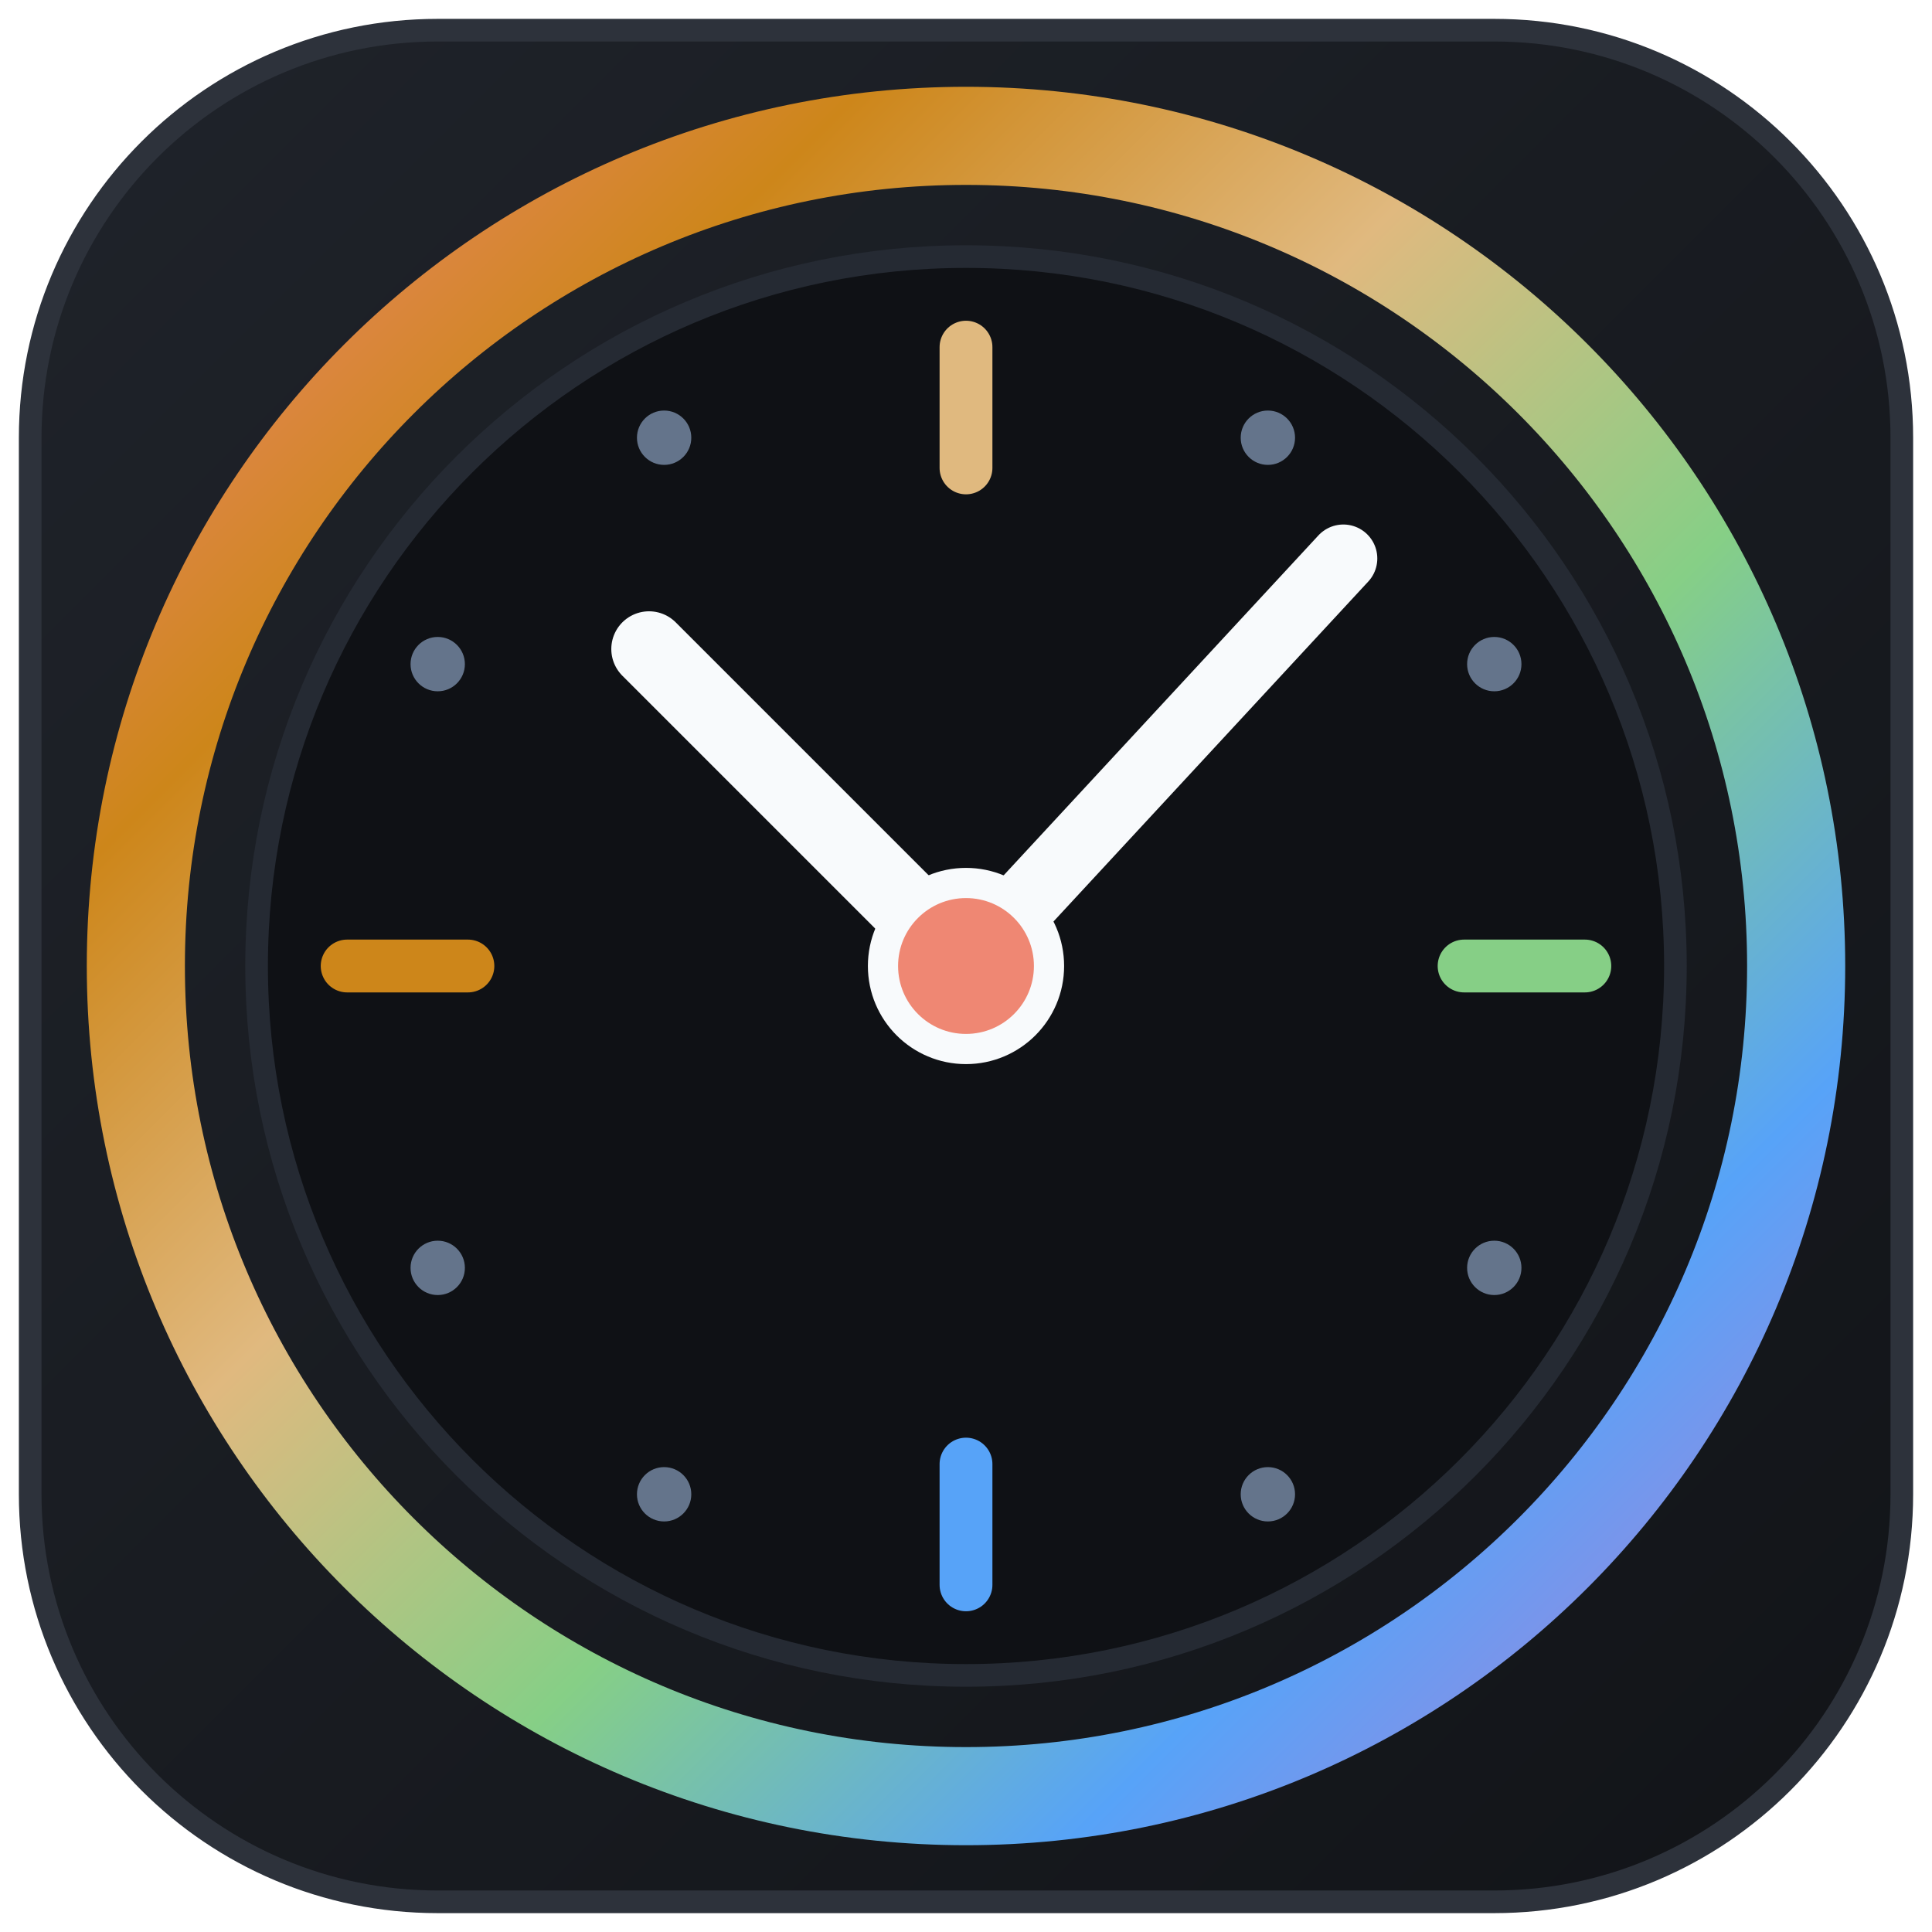
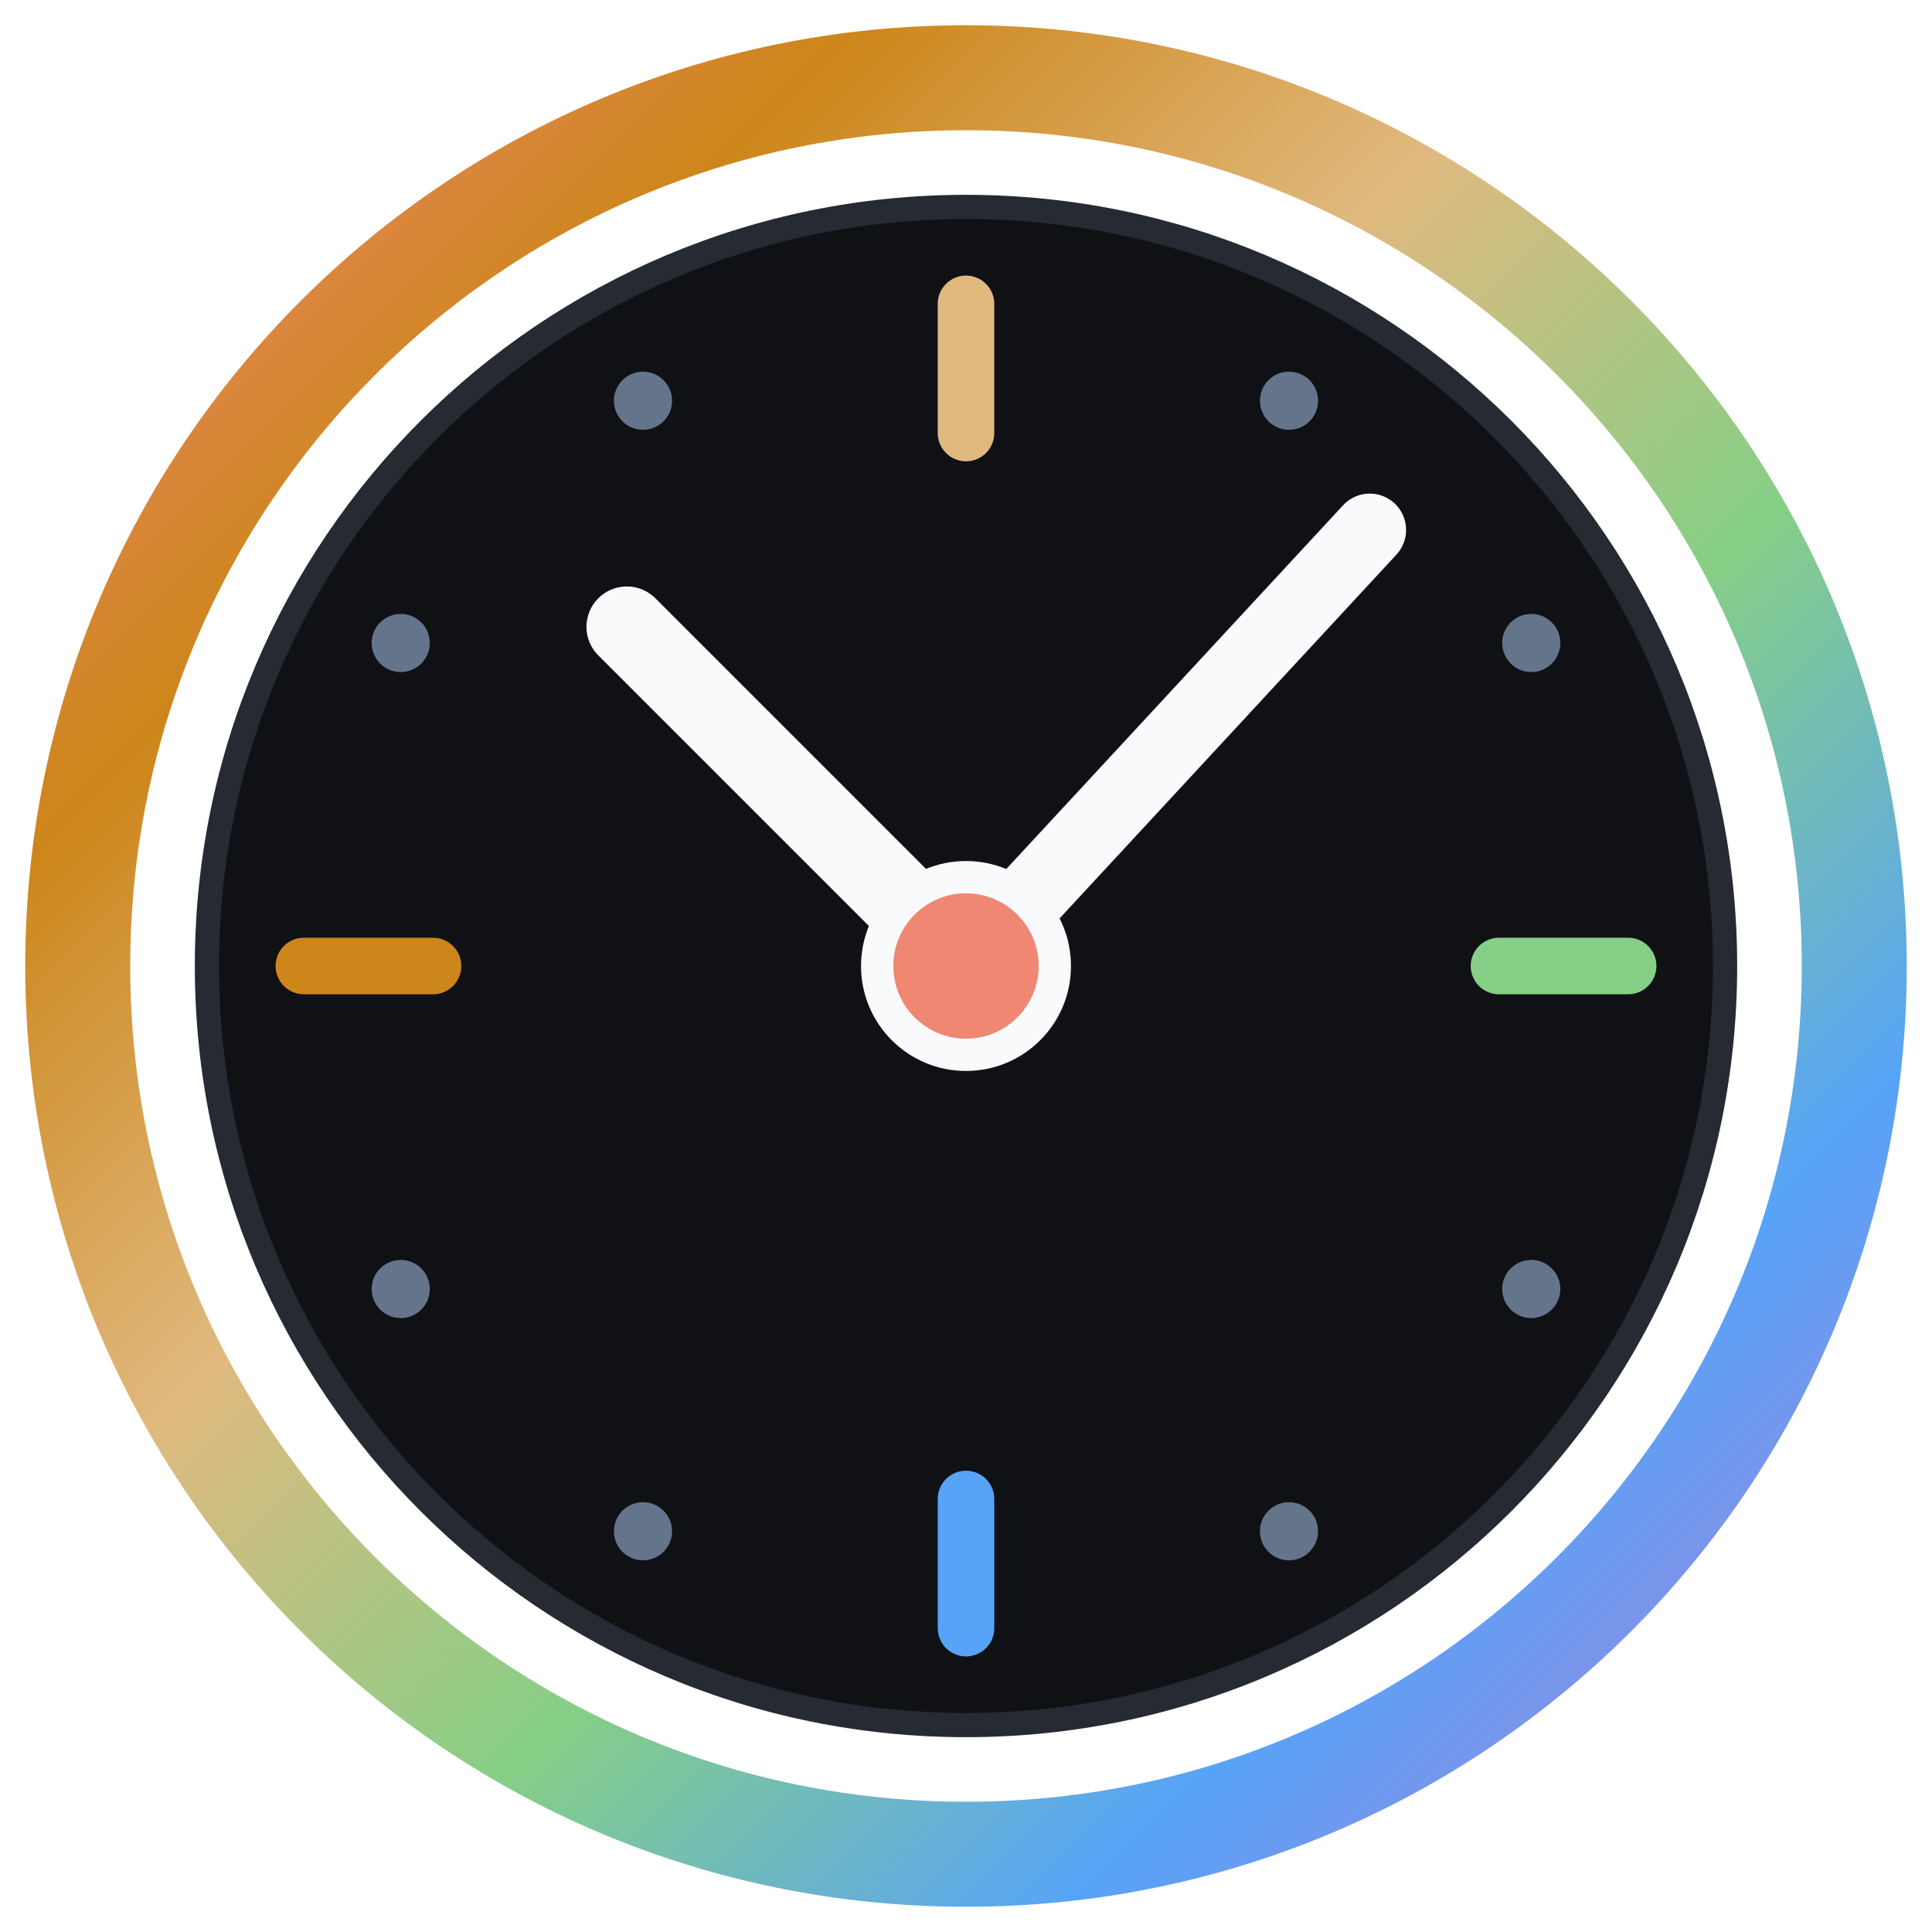
<svg xmlns="http://www.w3.org/2000/svg" viewBox="0 0 128 128" width="128" height="128">
  <defs>
-     <linearGradient id="bgGrad" x1="0%" y1="0%" x2="100%" y2="100%">
-       <stop offset="0%" stop-color="#1f232a" />
-       <stop offset="100%" stop-color="#121418" />
-     </linearGradient>
    <linearGradient id="rainbowGrad" x1="0%" y1="0%" x2="100%" y2="100%">
      <stop offset="0%" stop-color="#EF8773" />
      <stop offset="20%" stop-color="#CD861A" />
      <stop offset="40%" stop-color="#E0B97F" />
      <stop offset="60%" stop-color="#86CF86" />
      <stop offset="80%" stop-color="#57A3F8" />
      <stop offset="100%" stop-color="#AD80D7" />
    </linearGradient>
  </defs>
-   <rect x="2" y="2" width="124" height="124" rx="27" fill="url(#bgGrad)" stroke="#2d323b" stroke-width="1.5" />
-   <circle cx="64" cy="64" r="55" fill="none" stroke="url(#rainbowGrad)" stroke-width="6.5" stroke-linecap="round" />
-   <circle cx="64" cy="64" r="47" fill="#0f1115" stroke="#252a33" stroke-width="1.5" />
-   <line x1="64" y1="23" x2="64" y2="31" stroke="#E0B97F" stroke-width="3.5" stroke-linecap="round" />
-   <line x1="105" y1="64" x2="97" y2="64" stroke="#86CF86" stroke-width="3.5" stroke-linecap="round" />
-   <line x1="64" y1="105" x2="64" y2="97" stroke="#57A3F8" stroke-width="3.5" stroke-linecap="round" />
-   <line x1="23" y1="64" x2="31" y2="64" stroke="#CD861A" stroke-width="3.5" stroke-linecap="round" />
-   <circle cx="84" cy="29" r="1.8" fill="#64748b" />
-   <circle cx="99" cy="44" r="1.8" fill="#64748b" />
-   <circle cx="99" cy="84" r="1.8" fill="#64748b" />
-   <circle cx="84" cy="99" r="1.8" fill="#64748b" />
-   <circle cx="44" cy="99" r="1.8" fill="#64748b" />
-   <circle cx="29" cy="84" r="1.8" fill="#64748b" />
-   <circle cx="29" cy="44" r="1.8" fill="#64748b" />
-   <circle cx="44" cy="29" r="1.8" fill="#64748b" />
-   <line x1="64" y1="64" x2="43" y2="43" stroke="#f8fafc" stroke-width="5" stroke-linecap="round" />
-   <line x1="64" y1="64" x2="89" y2="37" stroke="#f8fafc" stroke-width="4.5" stroke-linecap="round" />
-   <circle cx="64" cy="64" r="5.5" fill="#EF8773" stroke="#f8fafc" stroke-width="2" />
+   <g transform="translate(64, 64) scale(1.07) translate(-64, -64)">
+     <circle cx="64" cy="64" r="55" fill="none" stroke="url(#rainbowGrad)" stroke-width="6.5" stroke-linecap="round" />
+     <circle cx="64" cy="64" r="47" fill="#0f1115" stroke="#252a33" stroke-width="1.5" />
+     <line x1="64" y1="23" x2="64" y2="31" stroke="#E0B97F" stroke-width="3.5" stroke-linecap="round" />
+     <line x1="105" y1="64" x2="97" y2="64" stroke="#86CF86" stroke-width="3.5" stroke-linecap="round" />
+     <line x1="64" y1="105" x2="64" y2="97" stroke="#57A3F8" stroke-width="3.5" stroke-linecap="round" />
+     <line x1="23" y1="64" x2="31" y2="64" stroke="#CD861A" stroke-width="3.5" stroke-linecap="round" />
+     <circle cx="84" cy="29" r="1.8" fill="#64748b" />
+     <circle cx="99" cy="44" r="1.8" fill="#64748b" />
+     <circle cx="99" cy="84" r="1.8" fill="#64748b" />
+     <circle cx="84" cy="99" r="1.8" fill="#64748b" />
+     <circle cx="44" cy="99" r="1.8" fill="#64748b" />
+     <circle cx="29" cy="84" r="1.8" fill="#64748b" />
+     <circle cx="29" cy="44" r="1.8" fill="#64748b" />
+     <circle cx="44" cy="29" r="1.8" fill="#64748b" />
+     <line x1="64" y1="64" x2="43" y2="43" stroke="#f8fafc" stroke-width="5" stroke-linecap="round" />
+     <line x1="64" y1="64" x2="89" y2="37" stroke="#f8fafc" stroke-width="4.5" stroke-linecap="round" />
+     <circle cx="64" cy="64" r="5.5" fill="#EF8773" stroke="#f8fafc" stroke-width="2" />
+   </g>
</svg>
